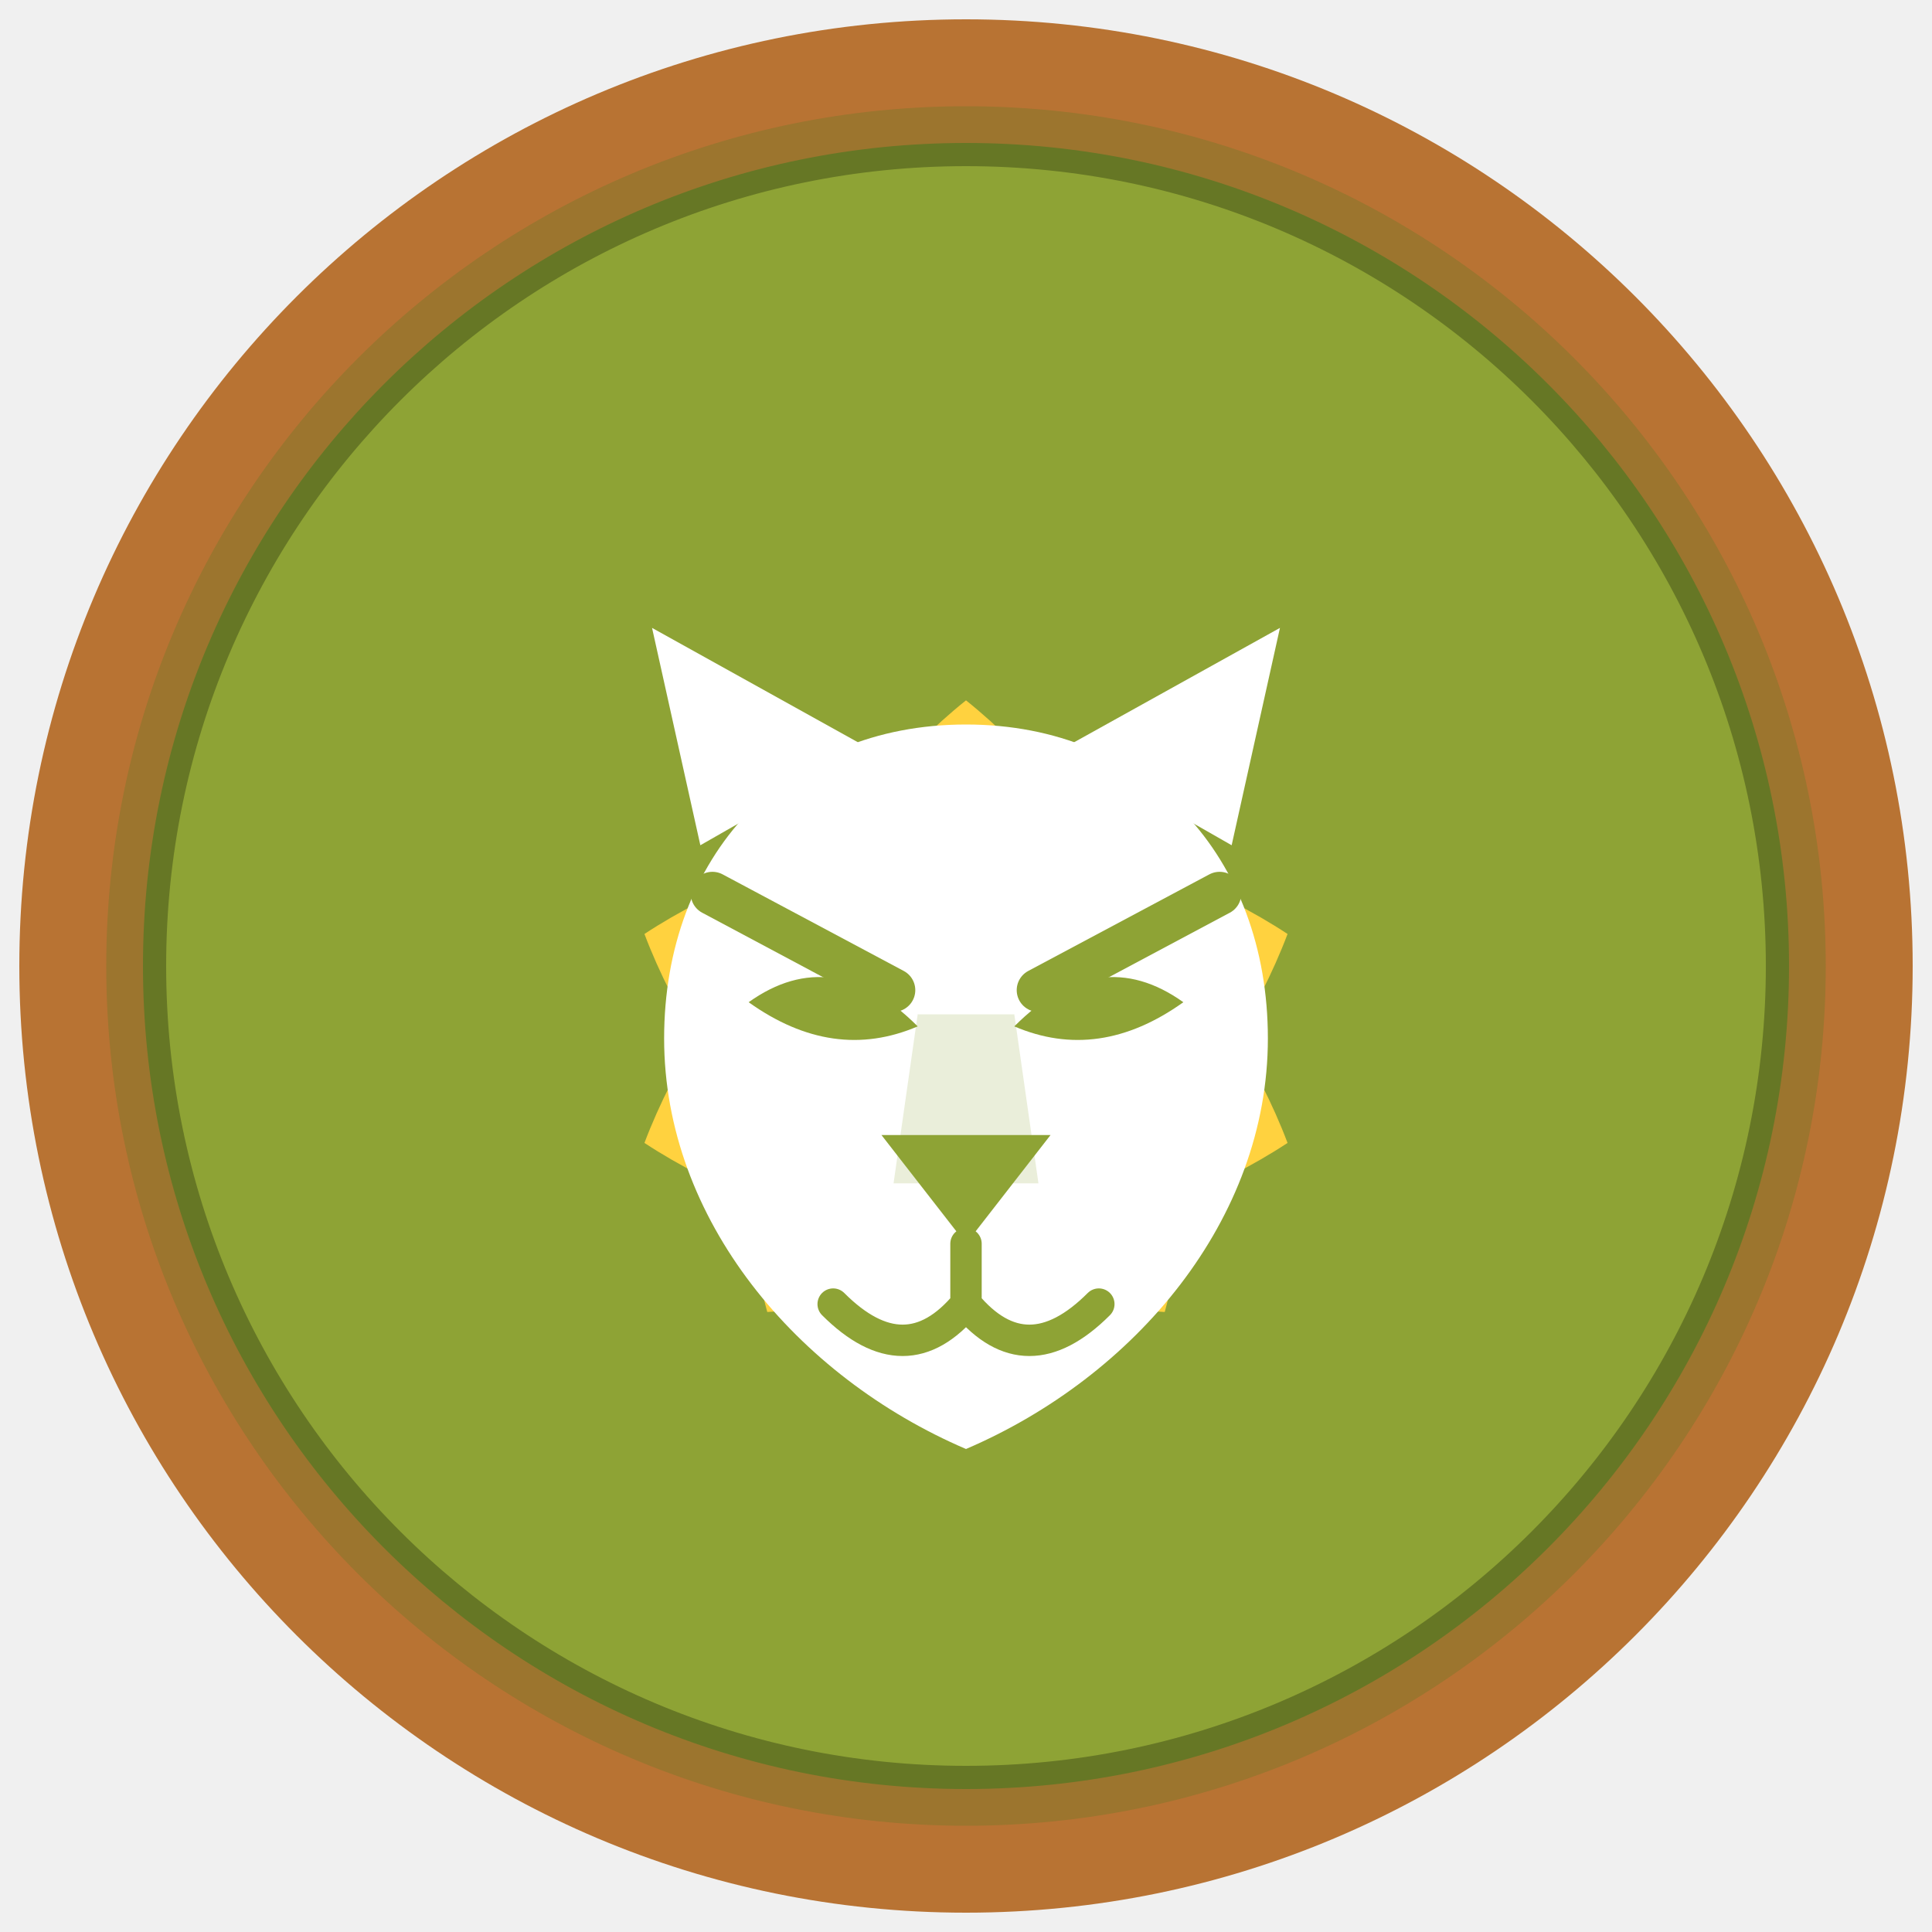
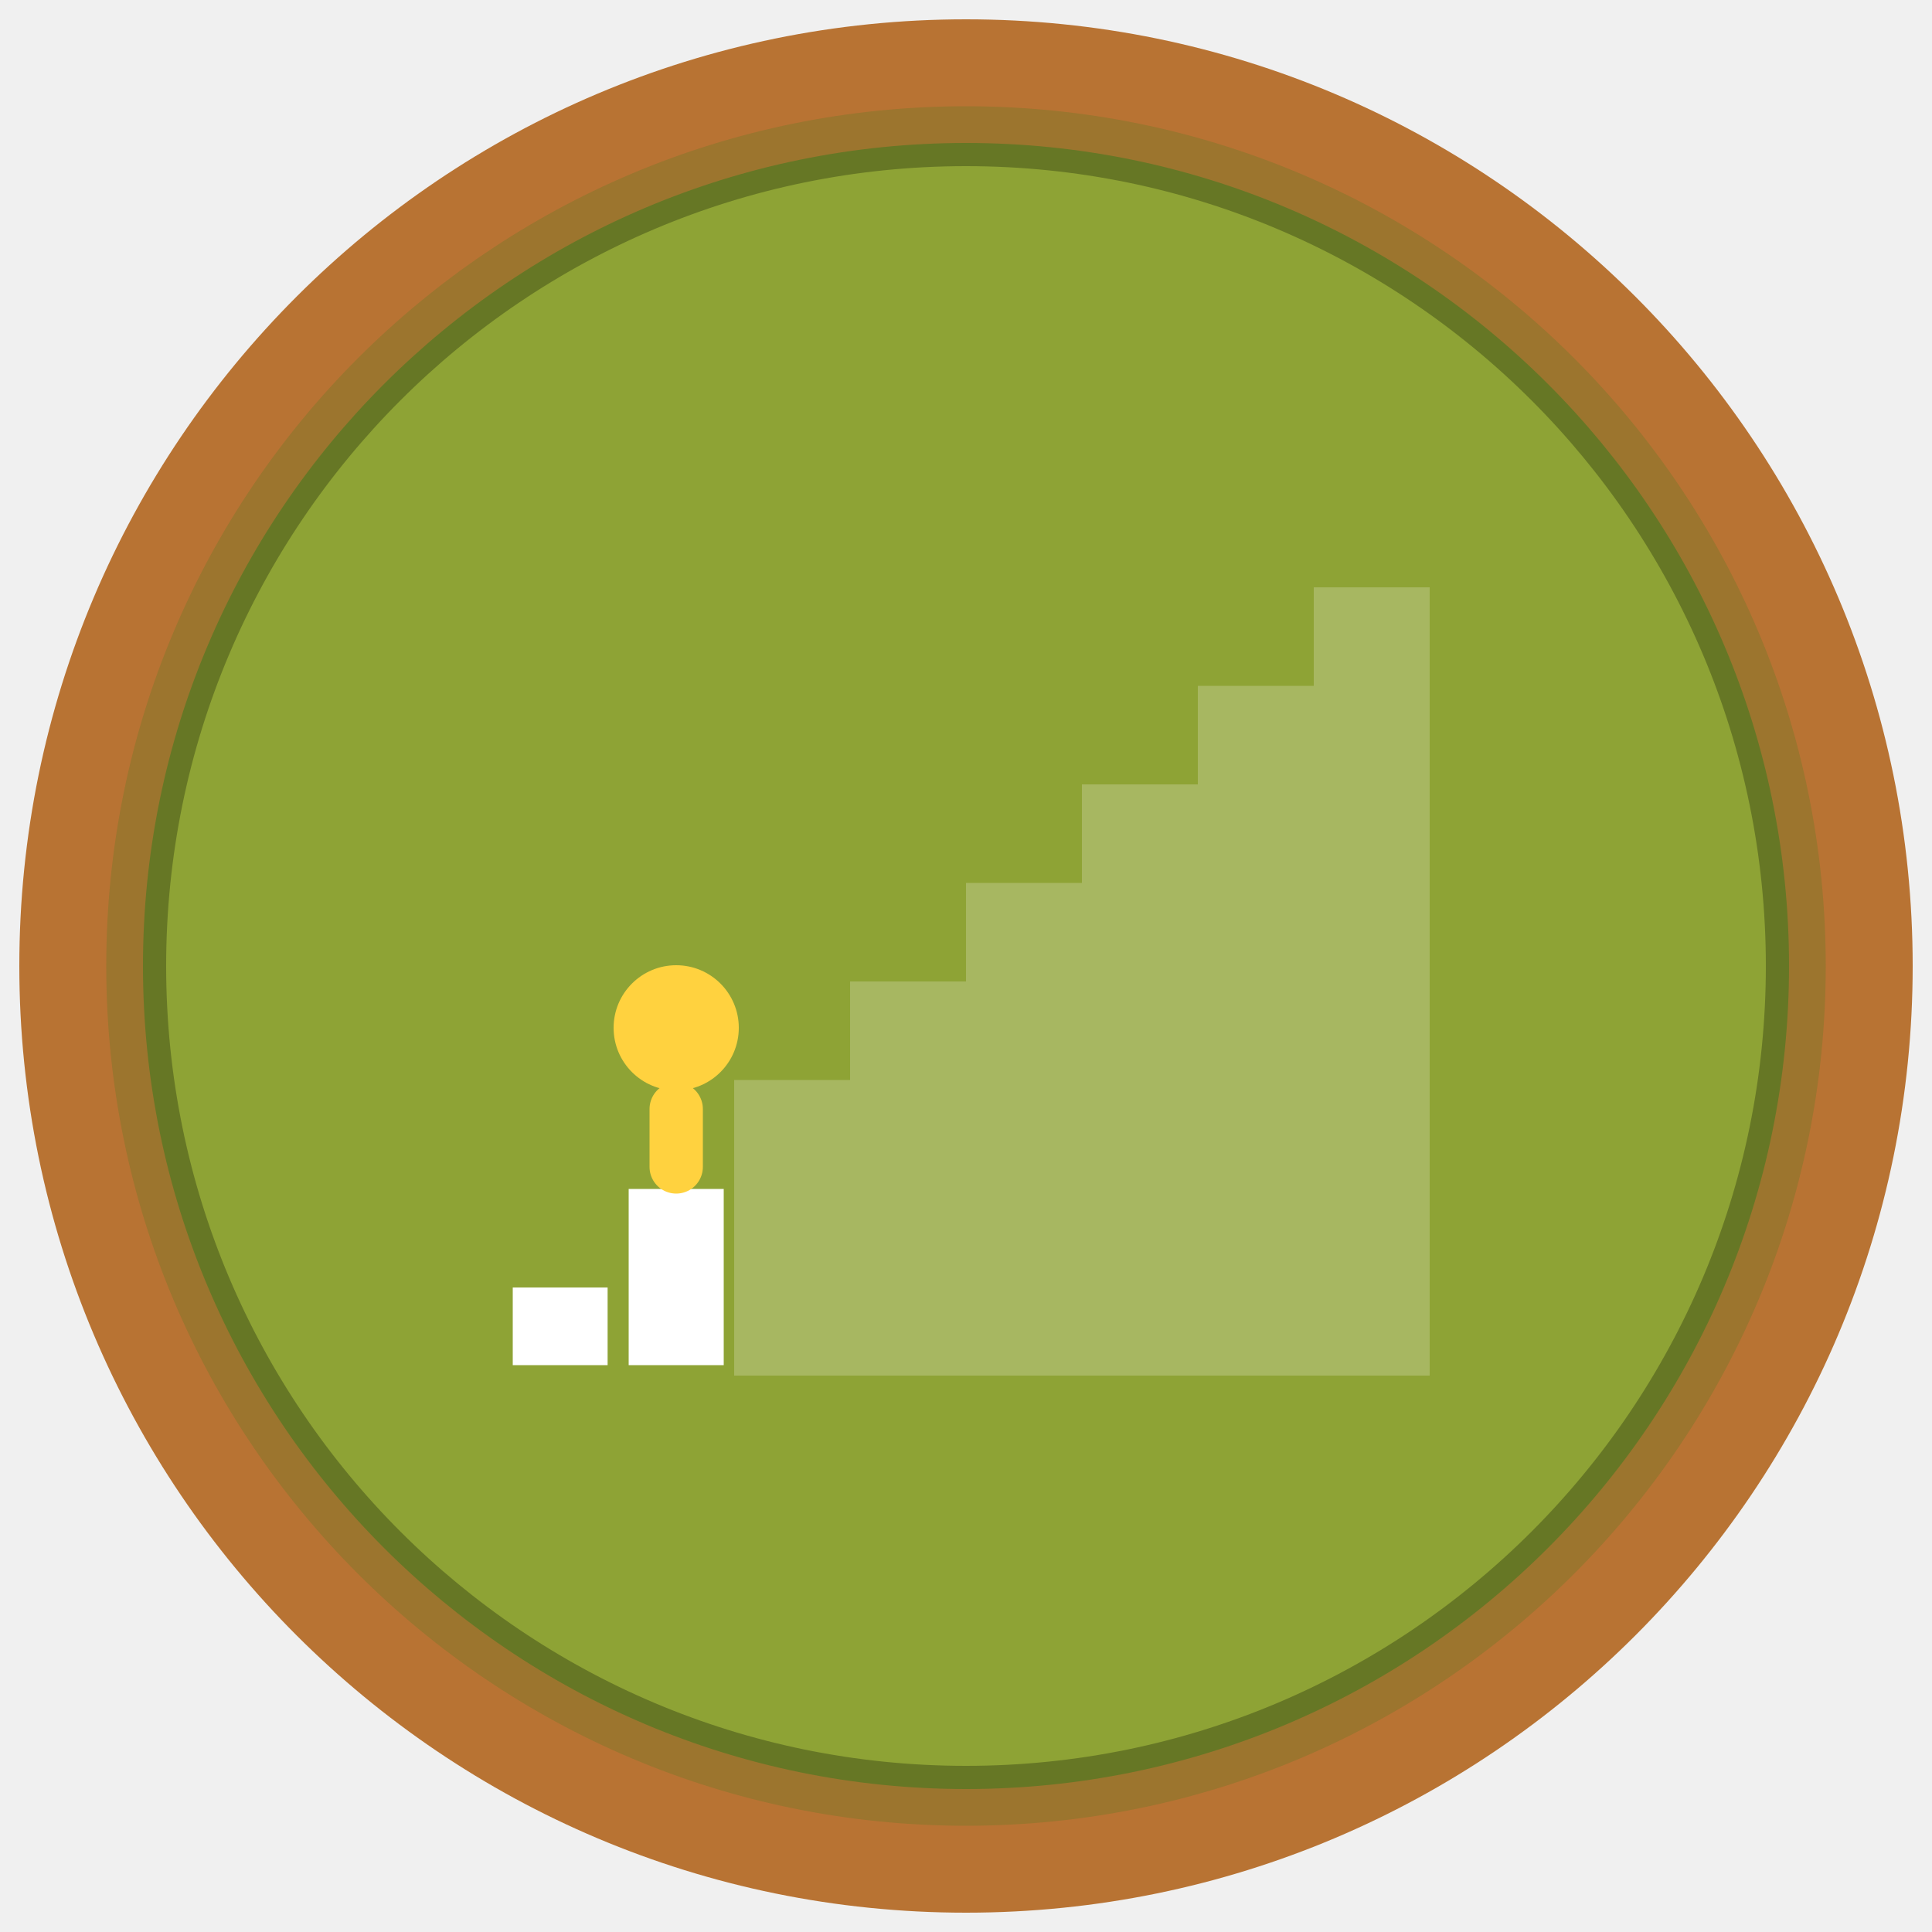
<svg xmlns="http://www.w3.org/2000/svg" viewBox="-100 -100 200 200" width="400" height="400">
  <circle r="98" fill="#B87333" />
  <circle r="89" fill="#667725" opacity=".35" />
  <circle r="84" fill="#8EA335" />
  <circle r="84" fill="none" stroke="#667725" stroke-width="2.4" />
-   <g transform="translate(0 0) scale(1.25)">
-     <g transform="translate(0 6)">
-       <path d="M-8,0 Q-4.0,-4.8 0,-8 Q4.0,-4.8 8,0Z" fill="#FFD23F" transform="rotate(0.0) translate(0 -20)" />
-       <path d="M-8,0 Q-4.0,-4.8 0,-8 Q4.0,-4.8 8,0Z" fill="#FFD23F" transform="rotate(36.0) translate(0 -20)" />
-       <path d="M-8,0 Q-4.0,-4.8 0,-8 Q4.0,-4.8 8,0Z" fill="#FFD23F" transform="rotate(72.0) translate(0 -20)" />
-       <path d="M-8,0 Q-4.0,-4.8 0,-8 Q4.0,-4.8 8,0Z" fill="#FFD23F" transform="rotate(108.0) translate(0 -20)" />
-       <path d="M-8,0 Q-4.0,-4.8 0,-8 Q4.0,-4.8 8,0Z" fill="#FFD23F" transform="rotate(144.0) translate(0 -20)" />
-       <path d="M-8,0 Q-4.0,-4.8 0,-8 Q4.0,-4.8 8,0Z" fill="#FFD23F" transform="rotate(180.0) translate(0 -20)" />
-       <path d="M-8,0 Q-4.0,-4.8 0,-8 Q4.0,-4.8 8,0Z" fill="#FFD23F" transform="rotate(216.0) translate(0 -20)" />
-       <path d="M-8,0 Q-4.0,-4.8 0,-8 Q4.0,-4.8 8,0Z" fill="#FFD23F" transform="rotate(252.0) translate(0 -20)" />
-       <path d="M-8,0 Q-4.0,-4.8 0,-8 Q4.0,-4.8 8,0Z" fill="#FFD23F" transform="rotate(288.0) translate(0 -20)" />
-       <path d="M-8,0 Q-4.0,-4.8 0,-8 Q4.0,-4.8 8,0Z" fill="#FFD23F" transform="rotate(324.0) translate(0 -20)" />
-     </g>
-     <g transform="translate(0 6) scale(1.0)">
-       <path d="M-22,-16 L-26,-34 L-8,-24Z M22,-16 L26,-34 L8,-24Z" fill="#FFFFFF" />
-       <path d="M0,-26 C15,-26 25,-15 25,0 C25,15 14,28 0,34 C-14,28 -25,15 -25,0 C-25,-15 -15,-26 0,-26Z" fill="#FFFFFF" />
-       <path d="M-21,-12 L-6,-4 M21,-12 L6,-4" stroke="#8EA335" stroke-width="3.6" stroke-linecap="round" />
-       <path d="M-18,-3 Q-11,-8 -4,-1 Q-11,2 -18,-3Z M18,-3 Q11,-8 4,-1 Q11,2 18,-3Z" fill="#8EA335" />
-       <path d="M-4,-2 L4,-2 L6,12 L-6,12Z" fill="#8EA335" fill-opacity=".18" />
-       <path d="M-7,8 H7 L0,17Z" fill="#8EA335" />
-       <path d="M0,17 V22 M-11,22 Q-5,28 0,22 Q5,28 11,22" stroke="#8EA335" stroke-width="2.6" fill="none" stroke-linecap="round" />
-     </g>
+   <g transform="translate(0 4) scale(1.2)">
+     <rect x="-40" y="23.5" width="10" height="8.5" fill="#FFFFFF" stroke="#8EA335" stroke-width="1.8" />
+     <rect x="-30" y="15.0" width="10" height="17.0" fill="#FFFFFF" stroke="#8EA335" stroke-width="1.8" />
+     <rect x="-20" y="6.5" width="10" height="25.5" fill="#FFFFFF" opacity=".22" />
+     <rect x="-10" y="-2.0" width="10" height="34.0" fill="#FFFFFF" opacity=".22" />
+     <rect x="0" y="-10.5" width="10" height="42.5" fill="#FFFFFF" opacity=".22" />
+     <rect x="10" y="-19.0" width="10" height="51.0" fill="#FFFFFF" opacity=".22" />
+     <rect x="20" y="-27.5" width="10" height="59.5" fill="#FFFFFF" opacity=".22" />
+     <rect x="30" y="-36.0" width="10" height="68.0" fill="#FFFFFF" opacity=".22" />
+     <circle cx="-25.0" cy="2.0" r="5.4" fill="#FFD23F" />
+     <path d="M-25.0,9.0 V14.0" stroke="#FFD23F" stroke-width="4.6" stroke-linecap="round" />
  </g>
</svg>
